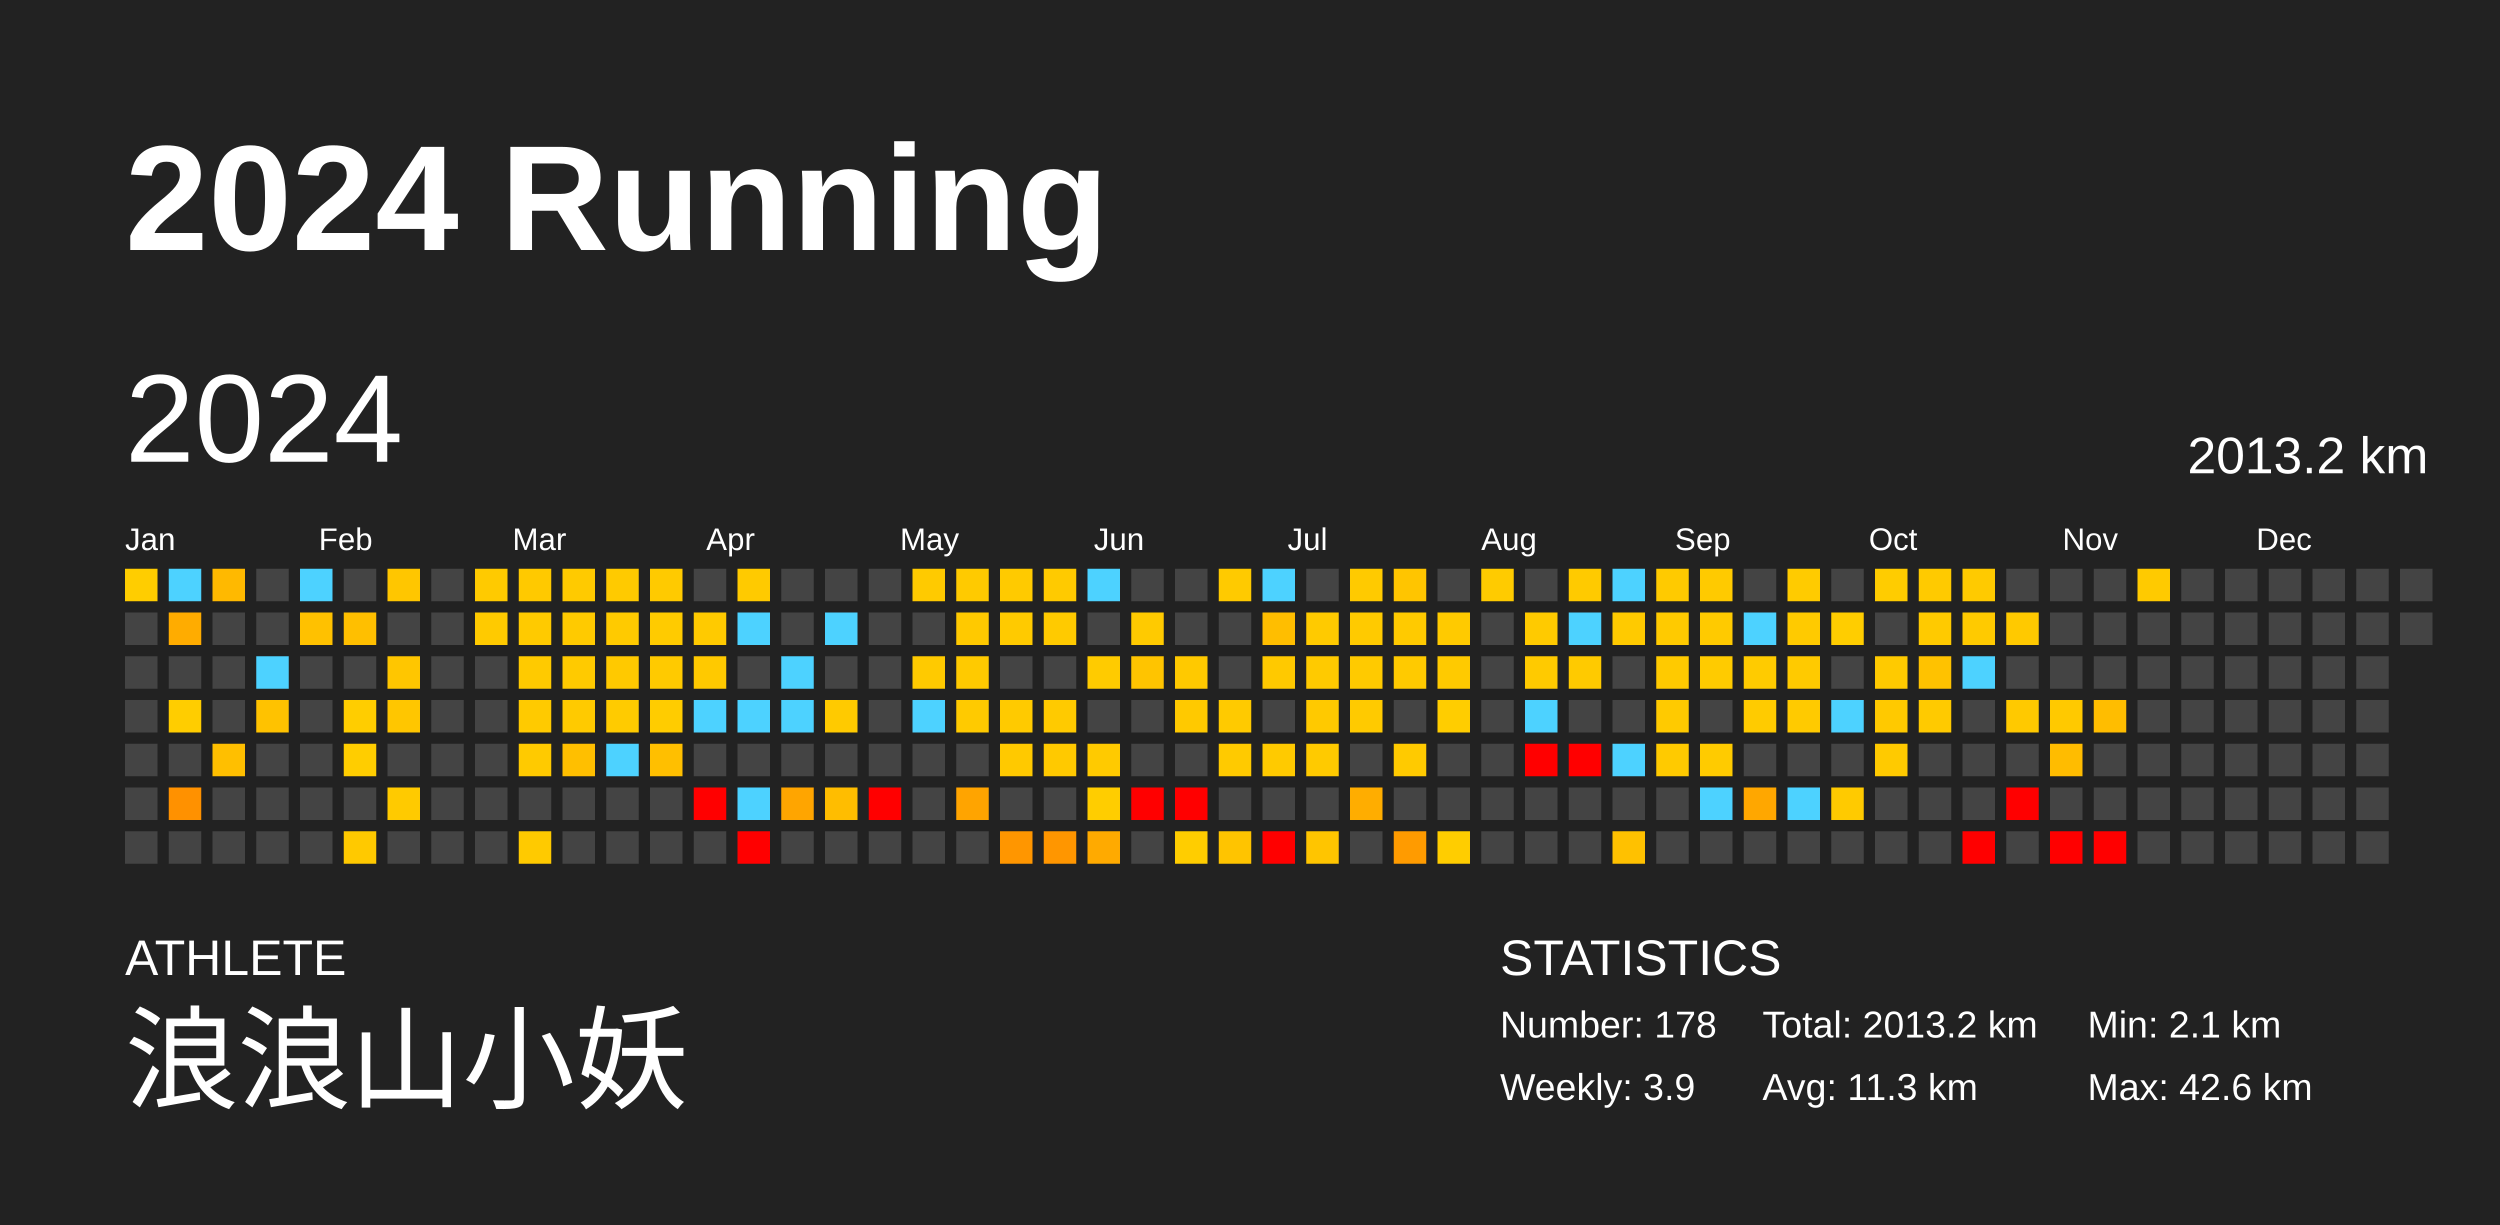
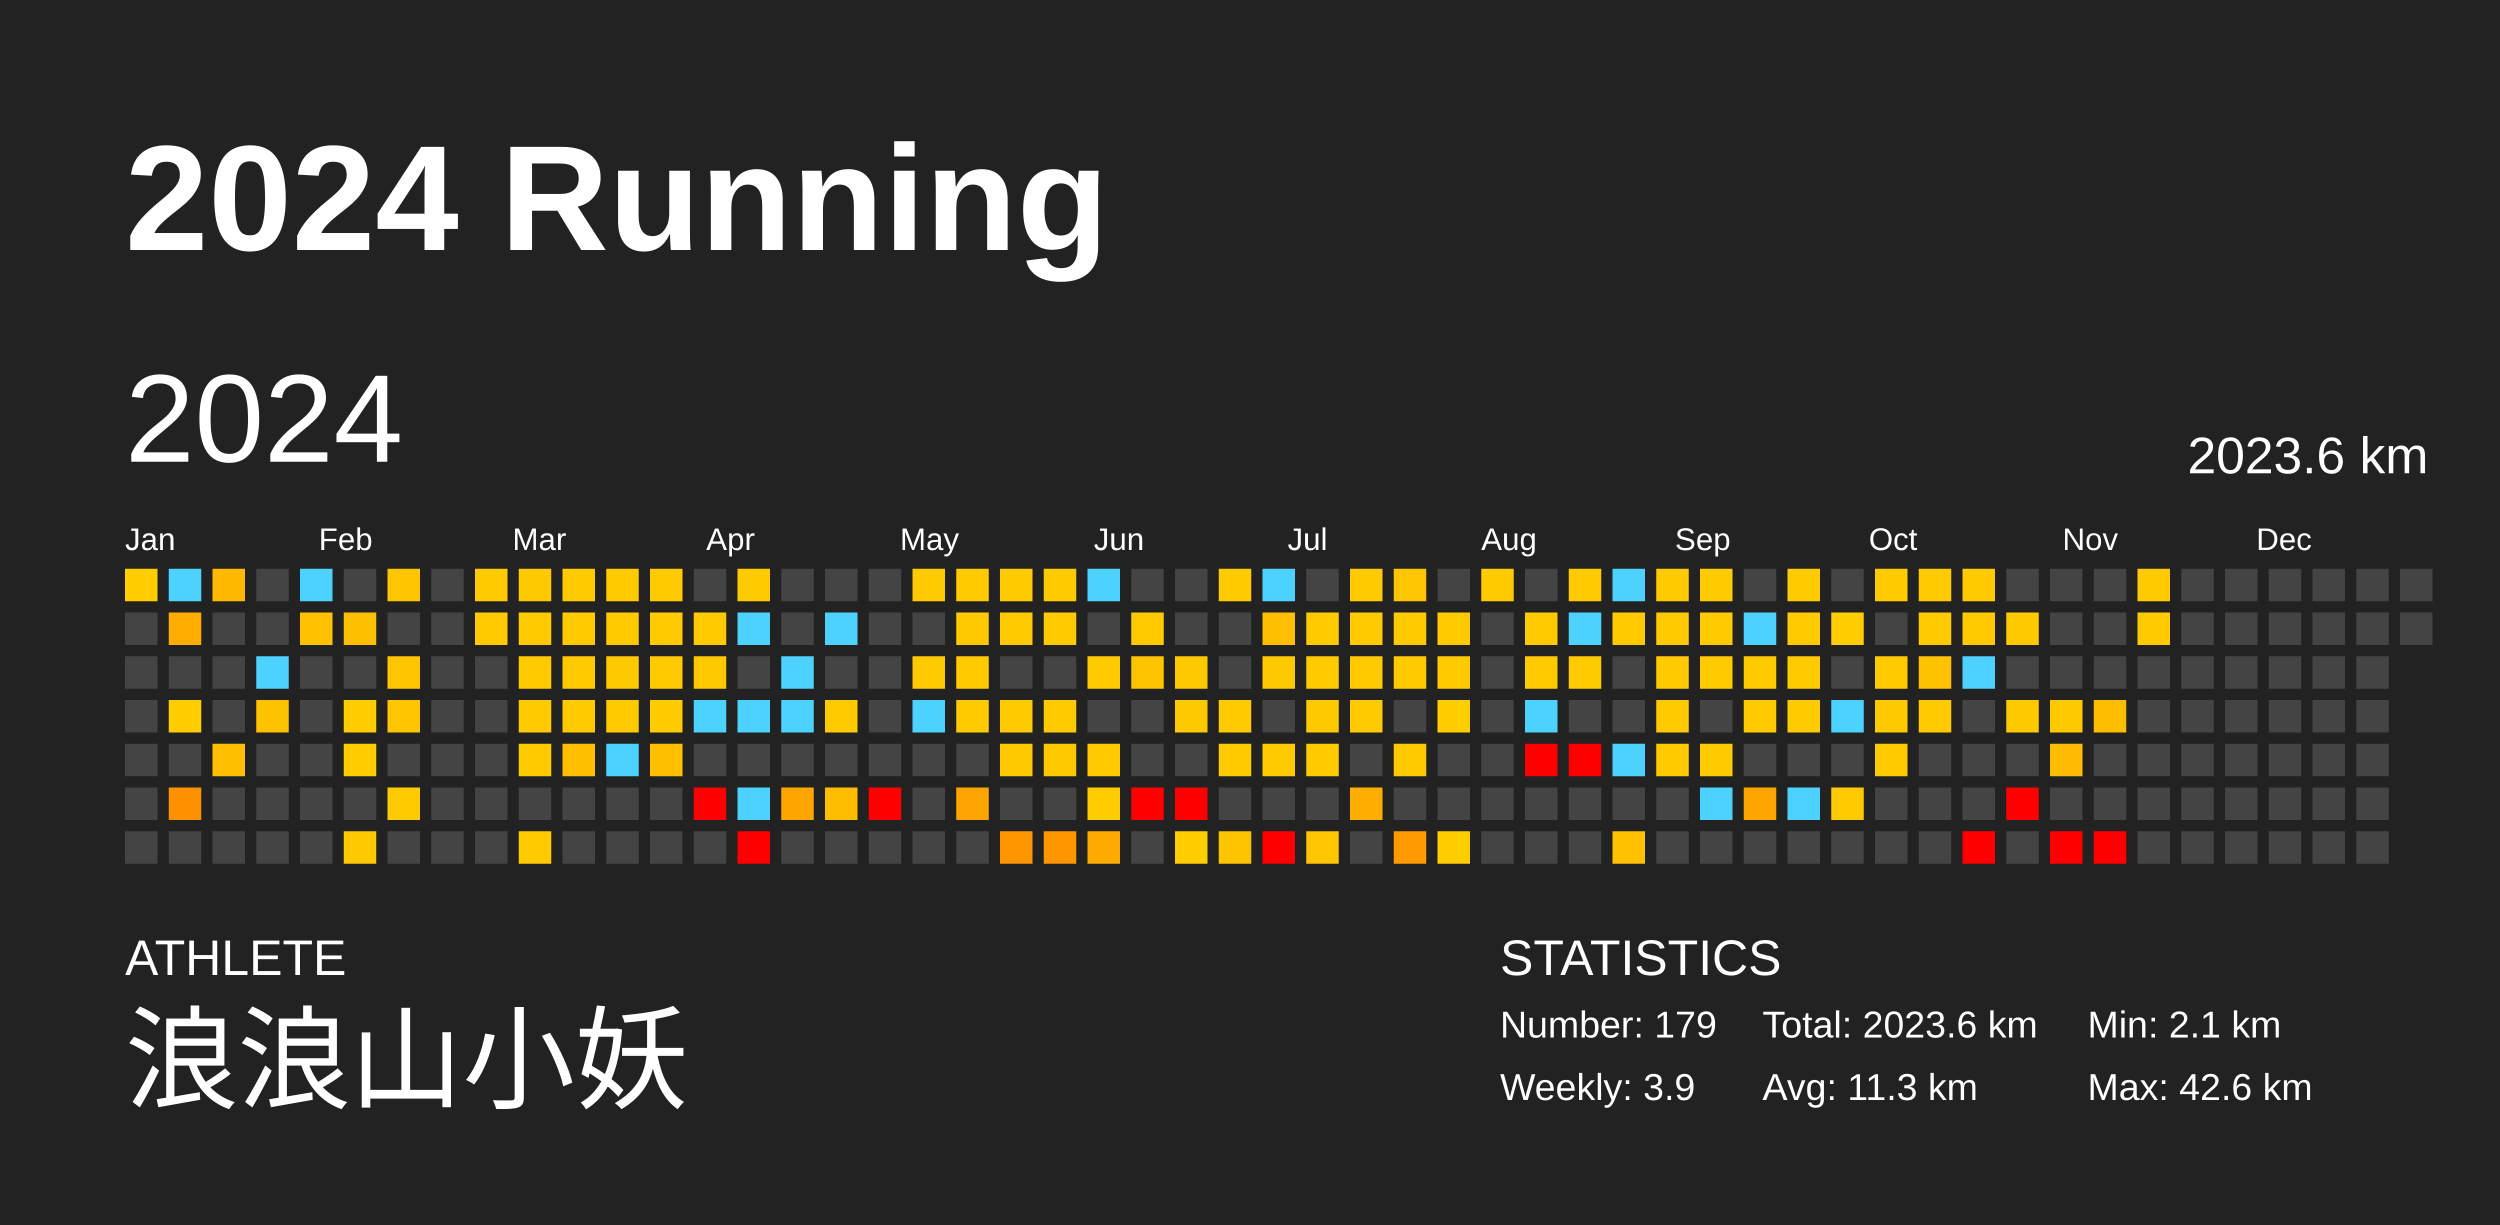
<svg xmlns="http://www.w3.org/2000/svg" baseProfile="full" height="98mm" version="1.1" viewBox="0,0,200,98" width="200mm">
  <defs />
  <rect fill="#222222" height="98" width="200" x="0" y="0" />
  <text fill="#FFFFFF" style="font-size:12px; font-family:Arial; font-weight:bold;" x="10" y="20">2024 Running</text>
  <text fill="#FFFFFF" style="font-size:4px; font-family:Arial" x="10" y="78">ATHLETE</text>
  <text fill="#FFFFFF" style="font-size:9px; font-family:Arial" x="10" y="88">浪浪山小妖</text>
  <text fill="#FFFFFF" style="font-size:4px; font-family:Arial" x="120" y="78">STATISTICS</text>
-   <text fill="#FFFFFF" style="font-size:3px; font-family:Arial" x="120" y="83">Number: 178</text>
+   <text fill="#FFFFFF" style="font-size:3px; font-family:Arial" x="120" y="83">Number: 179</text>
  <text fill="#FFFFFF" style="font-size:3px; font-family:Arial" x="120" y="88">Weekly: 3.9</text>
-   <text fill="#FFFFFF" style="font-size:3px; font-family:Arial" x="141" y="83">Total: 2013.2 km</text>
+   <text fill="#FFFFFF" style="font-size:3px; font-family:Arial" x="141" y="83">Total: 2023.6 km</text>
  <text fill="#FFFFFF" style="font-size:3px; font-family:Arial" x="141" y="88">Avg: 11.3 km</text>
  <text fill="#FFFFFF" style="font-size:3px; font-family:Arial" x="167" y="83">Min: 2.1 km</text>
  <text fill="#FFFFFF" style="font-size:3px; font-family:Arial" x="167" y="88">Max: 42.6 km</text>
  <text dominant-baseline="hanging" fill="#FFFFFF" style="font-size:10.0px; font-family:Arial;" x="10" y="30">2024</text>
-   <text dominant-baseline="hanging" fill="#FFFFFF" style="font-size:4.125px; font-family:Arial;" x="175" y="35">2013.2 km</text>
+   <text dominant-baseline="hanging" fill="#FFFFFF" style="font-size:4.125px; font-family:Arial;" x="175" y="35">2023.6 km</text>
  <text fill="#FFFFFF" style="font-size:2.5px; font-family:Arial" x="10.0" y="44">Jan</text>
  <text fill="#FFFFFF" style="font-size:2.5px; font-family:Arial" x="25.5" y="44">Feb</text>
  <text fill="#FFFFFF" style="font-size:2.5px; font-family:Arial" x="41.0" y="44">Mar</text>
  <text fill="#FFFFFF" style="font-size:2.5px; font-family:Arial" x="56.5" y="44">Apr</text>
  <text fill="#FFFFFF" style="font-size:2.5px; font-family:Arial" x="72.0" y="44">May</text>
  <text fill="#FFFFFF" style="font-size:2.5px; font-family:Arial" x="87.5" y="44">Jun</text>
  <text fill="#FFFFFF" style="font-size:2.5px; font-family:Arial" x="103.0" y="44">Jul</text>
  <text fill="#FFFFFF" style="font-size:2.5px; font-family:Arial" x="118.5" y="44">Aug</text>
  <text fill="#FFFFFF" style="font-size:2.5px; font-family:Arial" x="134.0" y="44">Sep</text>
  <text fill="#FFFFFF" style="font-size:2.5px; font-family:Arial" x="149.5" y="44">Oct</text>
  <text fill="#FFFFFF" style="font-size:2.5px; font-family:Arial" x="165.0" y="44">Nov</text>
  <text fill="#FFFFFF" style="font-size:2.5px; font-family:Arial" x="180.5" y="44">Dec</text>
  <rect fill="#ffcd00" height="2.6" width="2.6" x="10.0" y="45.5" />
  <rect fill="#444444" height="2.6" width="2.6" x="10.0" y="49.0" />
  <rect fill="#444444" height="2.6" width="2.6" x="10.0" y="52.5" />
  <rect fill="#444444" height="2.6" width="2.6" x="10.0" y="56.0" />
  <rect fill="#444444" height="2.6" width="2.6" x="10.0" y="59.5" />
  <rect fill="#444444" height="2.6" width="2.6" x="10.0" y="63.0" />
  <rect fill="#444444" height="2.6" width="2.6" x="10.0" y="66.5" />
  <rect fill="#4dd2ff" height="2.6" width="2.6" x="13.5" y="45.5" />
  <rect fill="#ffac00" height="2.6" width="2.6" x="13.5" y="49.0" />
  <rect fill="#444444" height="2.6" width="2.6" x="13.5" y="52.5" />
  <rect fill="#ffcd00" height="2.6" width="2.6" x="13.5" y="56.0" />
  <rect fill="#444444" height="2.6" width="2.6" x="13.5" y="59.5" />
  <rect fill="#ff9100" height="2.6" width="2.6" x="13.5" y="63.0" />
  <rect fill="#444444" height="2.6" width="2.6" x="13.5" y="66.5" />
  <rect fill="#ffb900" height="2.6" width="2.6" x="17.0" y="45.5" />
  <rect fill="#444444" height="2.6" width="2.6" x="17.0" y="49.0" />
  <rect fill="#444444" height="2.6" width="2.6" x="17.0" y="52.5" />
  <rect fill="#444444" height="2.6" width="2.6" x="17.0" y="56.0" />
  <rect fill="#ffbf00" height="2.6" width="2.6" x="17.0" y="59.5" />
  <rect fill="#444444" height="2.6" width="2.6" x="17.0" y="63.0" />
  <rect fill="#444444" height="2.6" width="2.6" x="17.0" y="66.5" />
  <rect fill="#444444" height="2.6" width="2.6" x="20.5" y="45.5" />
  <rect fill="#444444" height="2.6" width="2.6" x="20.5" y="49.0" />
  <rect fill="#4dd2ff" height="2.6" width="2.6" x="20.5" y="52.5" />
  <rect fill="#ffc200" height="2.6" width="2.6" x="20.5" y="56.0" />
  <rect fill="#444444" height="2.6" width="2.6" x="20.5" y="59.5" />
  <rect fill="#444444" height="2.6" width="2.6" x="20.5" y="63.0" />
  <rect fill="#444444" height="2.6" width="2.6" x="20.5" y="66.5" />
  <rect fill="#4dd2ff" height="2.6" width="2.6" x="24.0" y="45.5" />
  <rect fill="#ffc100" height="2.6" width="2.6" x="24.0" y="49.0" />
  <rect fill="#444444" height="2.6" width="2.6" x="24.0" y="52.5" />
  <rect fill="#444444" height="2.6" width="2.6" x="24.0" y="56.0" />
  <rect fill="#444444" height="2.6" width="2.6" x="24.0" y="59.5" />
  <rect fill="#444444" height="2.6" width="2.6" x="24.0" y="63.0" />
  <rect fill="#444444" height="2.6" width="2.6" x="24.0" y="66.5" />
  <rect fill="#444444" height="2.6" width="2.6" x="27.5" y="45.5" />
  <rect fill="#ffbf00" height="2.6" width="2.6" x="27.5" y="49.0" />
  <rect fill="#444444" height="2.6" width="2.6" x="27.5" y="52.5" />
  <rect fill="#ffcd00" height="2.6" width="2.6" x="27.5" y="56.0" />
  <rect fill="#ffcd00" height="2.6" width="2.6" x="27.5" y="59.5" />
  <rect fill="#444444" height="2.6" width="2.6" x="27.5" y="63.0" />
  <rect fill="#ffc900" height="2.6" width="2.6" x="27.5" y="66.5" />
  <rect fill="#ffc600" height="2.6" width="2.6" x="31.0" y="45.5" />
  <rect fill="#444444" height="2.6" width="2.6" x="31.0" y="49.0" />
  <rect fill="#ffc600" height="2.6" width="2.6" x="31.0" y="52.5" />
  <rect fill="#ffc600" height="2.6" width="2.6" x="31.0" y="56.0" />
  <rect fill="#444444" height="2.6" width="2.6" x="31.0" y="59.5" />
  <rect fill="#ffca00" height="2.6" width="2.6" x="31.0" y="63.0" />
  <rect fill="#444444" height="2.6" width="2.6" x="31.0" y="66.5" />
  <rect fill="#444444" height="2.6" width="2.6" x="34.5" y="45.5" />
  <rect fill="#444444" height="2.6" width="2.6" x="34.5" y="49.0" />
  <rect fill="#444444" height="2.6" width="2.6" x="34.5" y="52.5" />
  <rect fill="#444444" height="2.6" width="2.6" x="34.5" y="56.0" />
  <rect fill="#444444" height="2.6" width="2.6" x="34.5" y="59.5" />
  <rect fill="#444444" height="2.6" width="2.6" x="34.5" y="63.0" />
  <rect fill="#444444" height="2.6" width="2.6" x="34.5" y="66.5" />
  <rect fill="#ffca00" height="2.6" width="2.6" x="38.0" y="45.5" />
  <rect fill="#ffca00" height="2.6" width="2.6" x="38.0" y="49.0" />
  <rect fill="#444444" height="2.6" width="2.6" x="38.0" y="52.5" />
  <rect fill="#444444" height="2.6" width="2.6" x="38.0" y="56.0" />
  <rect fill="#444444" height="2.6" width="2.6" x="38.0" y="59.5" />
  <rect fill="#444444" height="2.6" width="2.6" x="38.0" y="63.0" />
  <rect fill="#444444" height="2.6" width="2.6" x="38.0" y="66.5" />
  <rect fill="#ffc900" height="2.6" width="2.6" x="41.5" y="45.5" />
  <rect fill="#ffca00" height="2.6" width="2.6" x="41.5" y="49.0" />
  <rect fill="#ffca00" height="2.6" width="2.6" x="41.5" y="52.5" />
  <rect fill="#ffca00" height="2.6" width="2.6" x="41.5" y="56.0" />
  <rect fill="#ffca00" height="2.6" width="2.6" x="41.5" y="59.5" />
  <rect fill="#444444" height="2.6" width="2.6" x="41.5" y="63.0" />
  <rect fill="#ffca00" height="2.6" width="2.6" x="41.5" y="66.5" />
  <rect fill="#ffca00" height="2.6" width="2.6" x="45.0" y="45.5" />
  <rect fill="#ffca00" height="2.6" width="2.6" x="45.0" y="49.0" />
  <rect fill="#ffca00" height="2.6" width="2.6" x="45.0" y="52.5" />
  <rect fill="#ffca00" height="2.6" width="2.6" x="45.0" y="56.0" />
  <rect fill="#ffbf00" height="2.6" width="2.6" x="45.0" y="59.5" />
  <rect fill="#444444" height="2.6" width="2.6" x="45.0" y="63.0" />
  <rect fill="#444444" height="2.6" width="2.6" x="45.0" y="66.5" />
  <rect fill="#ffca00" height="2.6" width="2.6" x="48.5" y="45.5" />
  <rect fill="#ffca00" height="2.6" width="2.6" x="48.5" y="49.0" />
  <rect fill="#ffc900" height="2.6" width="2.6" x="48.5" y="52.5" />
  <rect fill="#ffcb00" height="2.6" width="2.6" x="48.5" y="56.0" />
  <rect fill="#4dd2ff" height="2.6" width="2.6" x="48.5" y="59.5" />
  <rect fill="#444444" height="2.6" width="2.6" x="48.5" y="63.0" />
  <rect fill="#444444" height="2.6" width="2.6" x="48.5" y="66.5" />
  <rect fill="#ffca00" height="2.6" width="2.6" x="52.0" y="45.5" />
  <rect fill="#ffcb00" height="2.6" width="2.6" x="52.0" y="49.0" />
  <rect fill="#ffca00" height="2.6" width="2.6" x="52.0" y="52.5" />
  <rect fill="#ffcc00" height="2.6" width="2.6" x="52.0" y="56.0" />
  <rect fill="#ffbf00" height="2.6" width="2.6" x="52.0" y="59.5" />
  <rect fill="#444444" height="2.6" width="2.6" x="52.0" y="63.0" />
  <rect fill="#444444" height="2.6" width="2.6" x="52.0" y="66.5" />
  <rect fill="#444444" height="2.6" width="2.6" x="55.5" y="45.5" />
  <rect fill="#ffca00" height="2.6" width="2.6" x="55.5" y="49.0" />
  <rect fill="#ffc900" height="2.6" width="2.6" x="55.5" y="52.5" />
  <rect fill="#4dd2ff" height="2.6" width="2.6" x="55.5" y="56.0" />
  <rect fill="#444444" height="2.6" width="2.6" x="55.5" y="59.5" />
  <rect fill="red" height="2.6" width="2.6" x="55.5" y="63.0" />
  <rect fill="#444444" height="2.6" width="2.6" x="55.5" y="66.5" />
  <rect fill="#ffca00" height="2.6" width="2.6" x="59.0" y="45.5" />
  <rect fill="#4dd2ff" height="2.6" width="2.6" x="59.0" y="49.0" />
  <rect fill="#444444" height="2.6" width="2.6" x="59.0" y="52.5" />
  <rect fill="#4dd2ff" height="2.6" width="2.6" x="59.0" y="56.0" />
  <rect fill="#444444" height="2.6" width="2.6" x="59.0" y="59.5" />
  <rect fill="#4dd2ff" height="2.6" width="2.6" x="59.0" y="63.0" />
  <rect fill="red" height="2.6" width="2.6" x="59.0" y="66.5" />
  <rect fill="#444444" height="2.6" width="2.6" x="62.5" y="45.5" />
  <rect fill="#444444" height="2.6" width="2.6" x="62.5" y="49.0" />
  <rect fill="#4dd2ff" height="2.6" width="2.6" x="62.5" y="52.5" />
  <rect fill="#4dd2ff" height="2.6" width="2.6" x="62.5" y="56.0" />
  <rect fill="#444444" height="2.6" width="2.6" x="62.5" y="59.5" />
  <rect fill="#ffa500" height="2.6" width="2.6" x="62.5" y="63.0" />
  <rect fill="#444444" height="2.6" width="2.6" x="62.5" y="66.5" />
  <rect fill="#444444" height="2.6" width="2.6" x="66.0" y="45.5" />
  <rect fill="#4dd2ff" height="2.6" width="2.6" x="66.0" y="49.0" />
  <rect fill="#444444" height="2.6" width="2.6" x="66.0" y="52.5" />
  <rect fill="#ffca00" height="2.6" width="2.6" x="66.0" y="56.0" />
  <rect fill="#444444" height="2.6" width="2.6" x="66.0" y="59.5" />
  <rect fill="#ffbd00" height="2.6" width="2.6" x="66.0" y="63.0" />
  <rect fill="#444444" height="2.6" width="2.6" x="66.0" y="66.5" />
  <rect fill="#444444" height="2.6" width="2.6" x="69.5" y="45.5" />
  <rect fill="#444444" height="2.6" width="2.6" x="69.5" y="49.0" />
  <rect fill="#444444" height="2.6" width="2.6" x="69.5" y="52.5" />
  <rect fill="#444444" height="2.6" width="2.6" x="69.5" y="56.0" />
  <rect fill="#444444" height="2.6" width="2.6" x="69.5" y="59.5" />
  <rect fill="red" height="2.6" width="2.6" x="69.5" y="63.0" />
  <rect fill="#444444" height="2.6" width="2.6" x="69.5" y="66.5" />
  <rect fill="#ffca00" height="2.6" width="2.6" x="73.0" y="45.5" />
  <rect fill="#444444" height="2.6" width="2.6" x="73.0" y="49.0" />
  <rect fill="#ffca00" height="2.6" width="2.6" x="73.0" y="52.5" />
  <rect fill="#4dd2ff" height="2.6" width="2.6" x="73.0" y="56.0" />
  <rect fill="#444444" height="2.6" width="2.6" x="73.0" y="59.5" />
  <rect fill="#444444" height="2.6" width="2.6" x="73.0" y="63.0" />
  <rect fill="#444444" height="2.6" width="2.6" x="73.0" y="66.5" />
  <rect fill="#ffca00" height="2.6" width="2.6" x="76.5" y="45.5" />
  <rect fill="#ffc900" height="2.6" width="2.6" x="76.5" y="49.0" />
  <rect fill="#ffca00" height="2.6" width="2.6" x="76.5" y="52.5" />
  <rect fill="#ffca00" height="2.6" width="2.6" x="76.5" y="56.0" />
  <rect fill="#444444" height="2.6" width="2.6" x="76.5" y="59.5" />
  <rect fill="#ffa400" height="2.6" width="2.6" x="76.5" y="63.0" />
  <rect fill="#444444" height="2.6" width="2.6" x="76.5" y="66.5" />
  <rect fill="#ffca00" height="2.6" width="2.6" x="80.0" y="45.5" />
  <rect fill="#ffca00" height="2.6" width="2.6" x="80.0" y="49.0" />
  <rect fill="#444444" height="2.6" width="2.6" x="80.0" y="52.5" />
  <rect fill="#ffca00" height="2.6" width="2.6" x="80.0" y="56.0" />
  <rect fill="#ffc900" height="2.6" width="2.6" x="80.0" y="59.5" />
  <rect fill="#444444" height="2.6" width="2.6" x="80.0" y="63.0" />
  <rect fill="#ff9600" height="2.6" width="2.6" x="80.0" y="66.5" />
  <rect fill="#ffca00" height="2.6" width="2.6" x="83.5" y="45.5" />
  <rect fill="#ffca00" height="2.6" width="2.6" x="83.5" y="49.0" />
  <rect fill="#444444" height="2.6" width="2.6" x="83.5" y="52.5" />
  <rect fill="#ffca00" height="2.6" width="2.6" x="83.5" y="56.0" />
  <rect fill="#ffc900" height="2.6" width="2.6" x="83.5" y="59.5" />
  <rect fill="#444444" height="2.6" width="2.6" x="83.5" y="63.0" />
  <rect fill="#ff9600" height="2.6" width="2.6" x="83.5" y="66.5" />
  <rect fill="#4dd2ff" height="2.6" width="2.6" x="87.0" y="45.5" />
  <rect fill="#444444" height="2.6" width="2.6" x="87.0" y="49.0" />
  <rect fill="#ffcb00" height="2.6" width="2.6" x="87.0" y="52.5" />
  <rect fill="#444444" height="2.6" width="2.6" x="87.0" y="56.0" />
  <rect fill="#ffca00" height="2.6" width="2.6" x="87.0" y="59.5" />
  <rect fill="#ffcd00" height="2.6" width="2.6" x="87.0" y="63.0" />
  <rect fill="#ffaa00" height="2.6" width="2.6" x="87.0" y="66.5" />
  <rect fill="#444444" height="2.6" width="2.6" x="90.5" y="45.5" />
  <rect fill="#ffca00" height="2.6" width="2.6" x="90.5" y="49.0" />
  <rect fill="#ffc400" height="2.6" width="2.6" x="90.5" y="52.5" />
  <rect fill="#444444" height="2.6" width="2.6" x="90.5" y="56.0" />
  <rect fill="#444444" height="2.6" width="2.6" x="90.5" y="59.5" />
  <rect fill="red" height="2.6" width="2.6" x="90.5" y="63.0" />
  <rect fill="#444444" height="2.6" width="2.6" x="90.5" y="66.5" />
  <rect fill="#444444" height="2.6" width="2.6" x="94.0" y="45.5" />
  <rect fill="#444444" height="2.6" width="2.6" x="94.0" y="49.0" />
  <rect fill="#ffc900" height="2.6" width="2.6" x="94.0" y="52.5" />
  <rect fill="#ffc900" height="2.6" width="2.6" x="94.0" y="56.0" />
  <rect fill="#444444" height="2.6" width="2.6" x="94.0" y="59.5" />
  <rect fill="red" height="2.6" width="2.6" x="94.0" y="63.0" />
  <rect fill="#ffcd00" height="2.6" width="2.6" x="94.0" y="66.5" />
  <rect fill="#ffca00" height="2.6" width="2.6" x="97.5" y="45.5" />
  <rect fill="#444444" height="2.6" width="2.6" x="97.5" y="49.0" />
  <rect fill="#444444" height="2.6" width="2.6" x="97.5" y="52.5" />
  <rect fill="#ffca00" height="2.6" width="2.6" x="97.5" y="56.0" />
  <rect fill="#ffca00" height="2.6" width="2.6" x="97.5" y="59.5" />
  <rect fill="#444444" height="2.6" width="2.6" x="97.5" y="63.0" />
  <rect fill="#ffc400" height="2.6" width="2.6" x="97.5" y="66.5" />
  <rect fill="#4dd2ff" height="2.6" width="2.6" x="101.0" y="45.5" />
  <rect fill="#ffbe00" height="2.6" width="2.6" x="101.0" y="49.0" />
  <rect fill="#ffc900" height="2.6" width="2.6" x="101.0" y="52.5" />
  <rect fill="#444444" height="2.6" width="2.6" x="101.0" y="56.0" />
  <rect fill="#ffca00" height="2.6" width="2.6" x="101.0" y="59.5" />
  <rect fill="#444444" height="2.6" width="2.6" x="101.0" y="63.0" />
  <rect fill="red" height="2.6" width="2.6" x="101.0" y="66.5" />
  <rect fill="#444444" height="2.6" width="2.6" x="104.5" y="45.5" />
  <rect fill="#ffca00" height="2.6" width="2.6" x="104.5" y="49.0" />
  <rect fill="#ffca00" height="2.6" width="2.6" x="104.5" y="52.5" />
  <rect fill="#ffc900" height="2.6" width="2.6" x="104.5" y="56.0" />
  <rect fill="#ffca00" height="2.6" width="2.6" x="104.5" y="59.5" />
  <rect fill="#444444" height="2.6" width="2.6" x="104.5" y="63.0" />
  <rect fill="#ffc500" height="2.6" width="2.6" x="104.5" y="66.5" />
  <rect fill="#ffca00" height="2.6" width="2.6" x="108.0" y="45.5" />
  <rect fill="#ffca00" height="2.6" width="2.6" x="108.0" y="49.0" />
  <rect fill="#ffca00" height="2.6" width="2.6" x="108.0" y="52.5" />
  <rect fill="#ffca00" height="2.6" width="2.6" x="108.0" y="56.0" />
  <rect fill="#444444" height="2.6" width="2.6" x="108.0" y="59.5" />
  <rect fill="#ffad00" height="2.6" width="2.6" x="108.0" y="63.0" />
  <rect fill="#444444" height="2.6" width="2.6" x="108.0" y="66.5" />
  <rect fill="#ffc500" height="2.6" width="2.6" x="111.5" y="45.5" />
  <rect fill="#ffca00" height="2.6" width="2.6" x="111.5" y="49.0" />
  <rect fill="#ffca00" height="2.6" width="2.6" x="111.5" y="52.5" />
  <rect fill="#444444" height="2.6" width="2.6" x="111.5" y="56.0" />
  <rect fill="#ffca00" height="2.6" width="2.6" x="111.5" y="59.5" />
  <rect fill="#444444" height="2.6" width="2.6" x="111.5" y="63.0" />
  <rect fill="#ff9b00" height="2.6" width="2.6" x="111.5" y="66.5" />
  <rect fill="#444444" height="2.6" width="2.6" x="115.0" y="45.5" />
  <rect fill="#ffca00" height="2.6" width="2.6" x="115.0" y="49.0" />
  <rect fill="#ffca00" height="2.6" width="2.6" x="115.0" y="52.5" />
  <rect fill="#ffcd00" height="2.6" width="2.6" x="115.0" y="56.0" />
  <rect fill="#444444" height="2.6" width="2.6" x="115.0" y="59.5" />
  <rect fill="#444444" height="2.6" width="2.6" x="115.0" y="63.0" />
  <rect fill="#ffcd00" height="2.6" width="2.6" x="115.0" y="66.5" />
  <rect fill="#ffcb00" height="2.6" width="2.6" x="118.5" y="45.5" />
  <rect fill="#444444" height="2.6" width="2.6" x="118.5" y="49.0" />
  <rect fill="#444444" height="2.6" width="2.6" x="118.5" y="52.5" />
  <rect fill="#444444" height="2.6" width="2.6" x="118.5" y="56.0" />
  <rect fill="#444444" height="2.6" width="2.6" x="118.5" y="59.5" />
  <rect fill="#444444" height="2.6" width="2.6" x="118.5" y="63.0" />
  <rect fill="#444444" height="2.6" width="2.6" x="118.5" y="66.5" />
  <rect fill="#444444" height="2.6" width="2.6" x="122.0" y="45.5" />
  <rect fill="#ffca00" height="2.6" width="2.6" x="122.0" y="49.0" />
  <rect fill="#ffca00" height="2.6" width="2.6" x="122.0" y="52.5" />
  <rect fill="#4dd2ff" height="2.6" width="2.6" x="122.0" y="56.0" />
  <rect fill="red" height="2.6" width="2.6" x="122.0" y="59.5" />
  <rect fill="#444444" height="2.6" width="2.6" x="122.0" y="63.0" />
  <rect fill="#444444" height="2.6" width="2.6" x="122.0" y="66.5" />
  <rect fill="#ffca00" height="2.6" width="2.6" x="125.5" y="45.5" />
  <rect fill="#4dd2ff" height="2.6" width="2.6" x="125.5" y="49.0" />
  <rect fill="#ffca00" height="2.6" width="2.6" x="125.5" y="52.5" />
  <rect fill="#444444" height="2.6" width="2.6" x="125.5" y="56.0" />
  <rect fill="red" height="2.6" width="2.6" x="125.5" y="59.5" />
  <rect fill="#444444" height="2.6" width="2.6" x="125.5" y="63.0" />
  <rect fill="#444444" height="2.6" width="2.6" x="125.5" y="66.5" />
  <rect fill="#4dd2ff" height="2.6" width="2.6" x="129.0" y="45.5" />
  <rect fill="#ffca00" height="2.6" width="2.6" x="129.0" y="49.0" />
  <rect fill="#444444" height="2.6" width="2.6" x="129.0" y="52.5" />
  <rect fill="#444444" height="2.6" width="2.6" x="129.0" y="56.0" />
  <rect fill="#4dd2ff" height="2.6" width="2.6" x="129.0" y="59.5" />
  <rect fill="#444444" height="2.6" width="2.6" x="129.0" y="63.0" />
  <rect fill="#ffc100" height="2.6" width="2.6" x="129.0" y="66.5" />
  <rect fill="#ffca00" height="2.6" width="2.6" x="132.5" y="45.5" />
  <rect fill="#ffca00" height="2.6" width="2.6" x="132.5" y="49.0" />
  <rect fill="#ffca00" height="2.6" width="2.6" x="132.5" y="52.5" />
  <rect fill="#ffca00" height="2.6" width="2.6" x="132.5" y="56.0" />
  <rect fill="#ffca00" height="2.6" width="2.6" x="132.5" y="59.5" />
  <rect fill="#444444" height="2.6" width="2.6" x="132.5" y="63.0" />
  <rect fill="#444444" height="2.6" width="2.6" x="132.5" y="66.5" />
  <rect fill="#ffca00" height="2.6" width="2.6" x="136.0" y="45.5" />
  <rect fill="#ffca00" height="2.6" width="2.6" x="136.0" y="49.0" />
  <rect fill="#ffcb00" height="2.6" width="2.6" x="136.0" y="52.5" />
  <rect fill="#444444" height="2.6" width="2.6" x="136.0" y="56.0" />
  <rect fill="#ffcb00" height="2.6" width="2.6" x="136.0" y="59.5" />
  <rect fill="#4dd2ff" height="2.6" width="2.6" x="136.0" y="63.0" />
  <rect fill="#444444" height="2.6" width="2.6" x="136.0" y="66.5" />
  <rect fill="#444444" height="2.6" width="2.6" x="139.5" y="45.5" />
  <rect fill="#4dd2ff" height="2.6" width="2.6" x="139.5" y="49.0" />
  <rect fill="#ffcb00" height="2.6" width="2.6" x="139.5" y="52.5" />
  <rect fill="#ffcb00" height="2.6" width="2.6" x="139.5" y="56.0" />
  <rect fill="#444444" height="2.6" width="2.6" x="139.5" y="59.5" />
  <rect fill="#ffa700" height="2.6" width="2.6" x="139.5" y="63.0" />
  <rect fill="#444444" height="2.6" width="2.6" x="139.5" y="66.5" />
  <rect fill="#ffcb00" height="2.6" width="2.6" x="143.0" y="45.5" />
  <rect fill="#ffca00" height="2.6" width="2.6" x="143.0" y="49.0" />
  <rect fill="#ffca00" height="2.6" width="2.6" x="143.0" y="52.5" />
  <rect fill="#ffca00" height="2.6" width="2.6" x="143.0" y="56.0" />
  <rect fill="#444444" height="2.6" width="2.6" x="143.0" y="59.5" />
  <rect fill="#4dd2ff" height="2.6" width="2.6" x="143.0" y="63.0" />
  <rect fill="#444444" height="2.6" width="2.6" x="143.0" y="66.5" />
  <rect fill="#444444" height="2.6" width="2.6" x="146.5" y="45.5" />
  <rect fill="#ffcd00" height="2.6" width="2.6" x="146.5" y="49.0" />
  <rect fill="#444444" height="2.6" width="2.6" x="146.5" y="52.5" />
  <rect fill="#4dd2ff" height="2.6" width="2.6" x="146.5" y="56.0" />
  <rect fill="#444444" height="2.6" width="2.6" x="146.5" y="59.5" />
  <rect fill="#ffca00" height="2.6" width="2.6" x="146.5" y="63.0" />
  <rect fill="#444444" height="2.6" width="2.6" x="146.5" y="66.5" />
  <rect fill="#ffcc00" height="2.6" width="2.6" x="150.0" y="45.5" />
  <rect fill="#444444" height="2.6" width="2.6" x="150.0" y="49.0" />
  <rect fill="#ffca00" height="2.6" width="2.6" x="150.0" y="52.5" />
  <rect fill="#ffc900" height="2.6" width="2.6" x="150.0" y="56.0" />
  <rect fill="#ffca00" height="2.6" width="2.6" x="150.0" y="59.5" />
  <rect fill="#444444" height="2.6" width="2.6" x="150.0" y="63.0" />
  <rect fill="#444444" height="2.6" width="2.6" x="150.0" y="66.5" />
  <rect fill="#ffca00" height="2.6" width="2.6" x="153.5" y="45.5" />
  <rect fill="#ffca00" height="2.6" width="2.6" x="153.5" y="49.0" />
  <rect fill="#ffc200" height="2.6" width="2.6" x="153.5" y="52.5" />
  <rect fill="#ffca00" height="2.6" width="2.6" x="153.5" y="56.0" />
  <rect fill="#444444" height="2.6" width="2.6" x="153.5" y="59.5" />
  <rect fill="#444444" height="2.6" width="2.6" x="153.5" y="63.0" />
  <rect fill="#444444" height="2.6" width="2.6" x="153.5" y="66.5" />
  <rect fill="#ffca00" height="2.6" width="2.6" x="157.0" y="45.5" />
  <rect fill="#ffca00" height="2.6" width="2.6" x="157.0" y="49.0" />
  <rect fill="#4dd2ff" height="2.6" width="2.6" x="157.0" y="52.5" />
  <rect fill="#444444" height="2.6" width="2.6" x="157.0" y="56.0" />
  <rect fill="#444444" height="2.6" width="2.6" x="157.0" y="59.5" />
  <rect fill="#444444" height="2.6" width="2.6" x="157.0" y="63.0" />
  <rect fill="red" height="2.6" width="2.6" x="157.0" y="66.5" />
  <rect fill="#444444" height="2.6" width="2.6" x="160.5" y="45.5" />
  <rect fill="#ffc900" height="2.6" width="2.6" x="160.5" y="49.0" />
  <rect fill="#444444" height="2.6" width="2.6" x="160.5" y="52.5" />
  <rect fill="#ffc900" height="2.6" width="2.6" x="160.5" y="56.0" />
  <rect fill="#444444" height="2.6" width="2.6" x="160.5" y="59.5" />
  <rect fill="red" height="2.6" width="2.6" x="160.5" y="63.0" />
  <rect fill="#444444" height="2.6" width="2.6" x="160.5" y="66.5" />
  <rect fill="#444444" height="2.6" width="2.6" x="164.0" y="45.5" />
  <rect fill="#444444" height="2.6" width="2.6" x="164.0" y="49.0" />
  <rect fill="#444444" height="2.6" width="2.6" x="164.0" y="52.5" />
  <rect fill="#ffc900" height="2.6" width="2.6" x="164.0" y="56.0" />
  <rect fill="#ffbc00" height="2.6" width="2.6" x="164.0" y="59.5" />
  <rect fill="#444444" height="2.6" width="2.6" x="164.0" y="63.0" />
  <rect fill="red" height="2.6" width="2.6" x="164.0" y="66.5" />
  <rect fill="#444444" height="2.6" width="2.6" x="167.5" y="45.5" />
  <rect fill="#444444" height="2.6" width="2.6" x="167.5" y="49.0" />
  <rect fill="#444444" height="2.6" width="2.6" x="167.5" y="52.5" />
  <rect fill="#ffbd00" height="2.6" width="2.6" x="167.5" y="56.0" />
  <rect fill="#444444" height="2.6" width="2.6" x="167.5" y="59.5" />
  <rect fill="#444444" height="2.6" width="2.6" x="167.5" y="63.0" />
  <rect fill="red" height="2.6" width="2.6" x="167.5" y="66.5" />
  <rect fill="#ffca00" height="2.6" width="2.6" x="171.0" y="45.5" />
-   <rect fill="#444444" height="2.6" width="2.6" x="171.0" y="49.0" />
+   <rect fill="#ffcb00" height="2.6" width="2.6" x="171.0" y="49.0" />
  <rect fill="#444444" height="2.6" width="2.6" x="171.0" y="52.5" />
  <rect fill="#444444" height="2.6" width="2.6" x="171.0" y="56.0" />
  <rect fill="#444444" height="2.6" width="2.6" x="171.0" y="59.5" />
  <rect fill="#444444" height="2.6" width="2.6" x="171.0" y="63.0" />
  <rect fill="#444444" height="2.6" width="2.6" x="171.0" y="66.5" />
  <rect fill="#444444" height="2.6" width="2.6" x="174.5" y="45.5" />
  <rect fill="#444444" height="2.6" width="2.6" x="174.5" y="49.0" />
  <rect fill="#444444" height="2.6" width="2.6" x="174.5" y="52.5" />
  <rect fill="#444444" height="2.6" width="2.6" x="174.5" y="56.0" />
  <rect fill="#444444" height="2.6" width="2.6" x="174.5" y="59.5" />
  <rect fill="#444444" height="2.6" width="2.6" x="174.5" y="63.0" />
  <rect fill="#444444" height="2.6" width="2.6" x="174.5" y="66.5" />
  <rect fill="#444444" height="2.6" width="2.6" x="178.0" y="45.5" />
  <rect fill="#444444" height="2.6" width="2.6" x="178.0" y="49.0" />
  <rect fill="#444444" height="2.6" width="2.6" x="178.0" y="52.5" />
  <rect fill="#444444" height="2.6" width="2.6" x="178.0" y="56.0" />
  <rect fill="#444444" height="2.6" width="2.6" x="178.0" y="59.5" />
  <rect fill="#444444" height="2.6" width="2.6" x="178.0" y="63.0" />
  <rect fill="#444444" height="2.6" width="2.6" x="178.0" y="66.5" />
  <rect fill="#444444" height="2.6" width="2.6" x="181.5" y="45.5" />
  <rect fill="#444444" height="2.6" width="2.6" x="181.5" y="49.0" />
  <rect fill="#444444" height="2.6" width="2.6" x="181.5" y="52.5" />
  <rect fill="#444444" height="2.6" width="2.6" x="181.5" y="56.0" />
  <rect fill="#444444" height="2.6" width="2.6" x="181.5" y="59.5" />
  <rect fill="#444444" height="2.6" width="2.6" x="181.5" y="63.0" />
  <rect fill="#444444" height="2.6" width="2.6" x="181.5" y="66.5" />
  <rect fill="#444444" height="2.6" width="2.6" x="185.0" y="45.5" />
  <rect fill="#444444" height="2.6" width="2.6" x="185.0" y="49.0" />
  <rect fill="#444444" height="2.6" width="2.6" x="185.0" y="52.5" />
  <rect fill="#444444" height="2.6" width="2.6" x="185.0" y="56.0" />
  <rect fill="#444444" height="2.6" width="2.6" x="185.0" y="59.5" />
  <rect fill="#444444" height="2.6" width="2.6" x="185.0" y="63.0" />
  <rect fill="#444444" height="2.6" width="2.6" x="185.0" y="66.5" />
  <rect fill="#444444" height="2.6" width="2.6" x="188.5" y="45.5" />
  <rect fill="#444444" height="2.6" width="2.6" x="188.5" y="49.0" />
  <rect fill="#444444" height="2.6" width="2.6" x="188.5" y="52.5" />
  <rect fill="#444444" height="2.6" width="2.6" x="188.5" y="56.0" />
  <rect fill="#444444" height="2.6" width="2.6" x="188.5" y="59.5" />
  <rect fill="#444444" height="2.6" width="2.6" x="188.5" y="63.0" />
  <rect fill="#444444" height="2.6" width="2.6" x="188.5" y="66.5" />
  <rect fill="#444444" height="2.6" width="2.6" x="192.0" y="45.5" />
  <rect fill="#444444" height="2.6" width="2.6" x="192.0" y="49.0" />
</svg>
